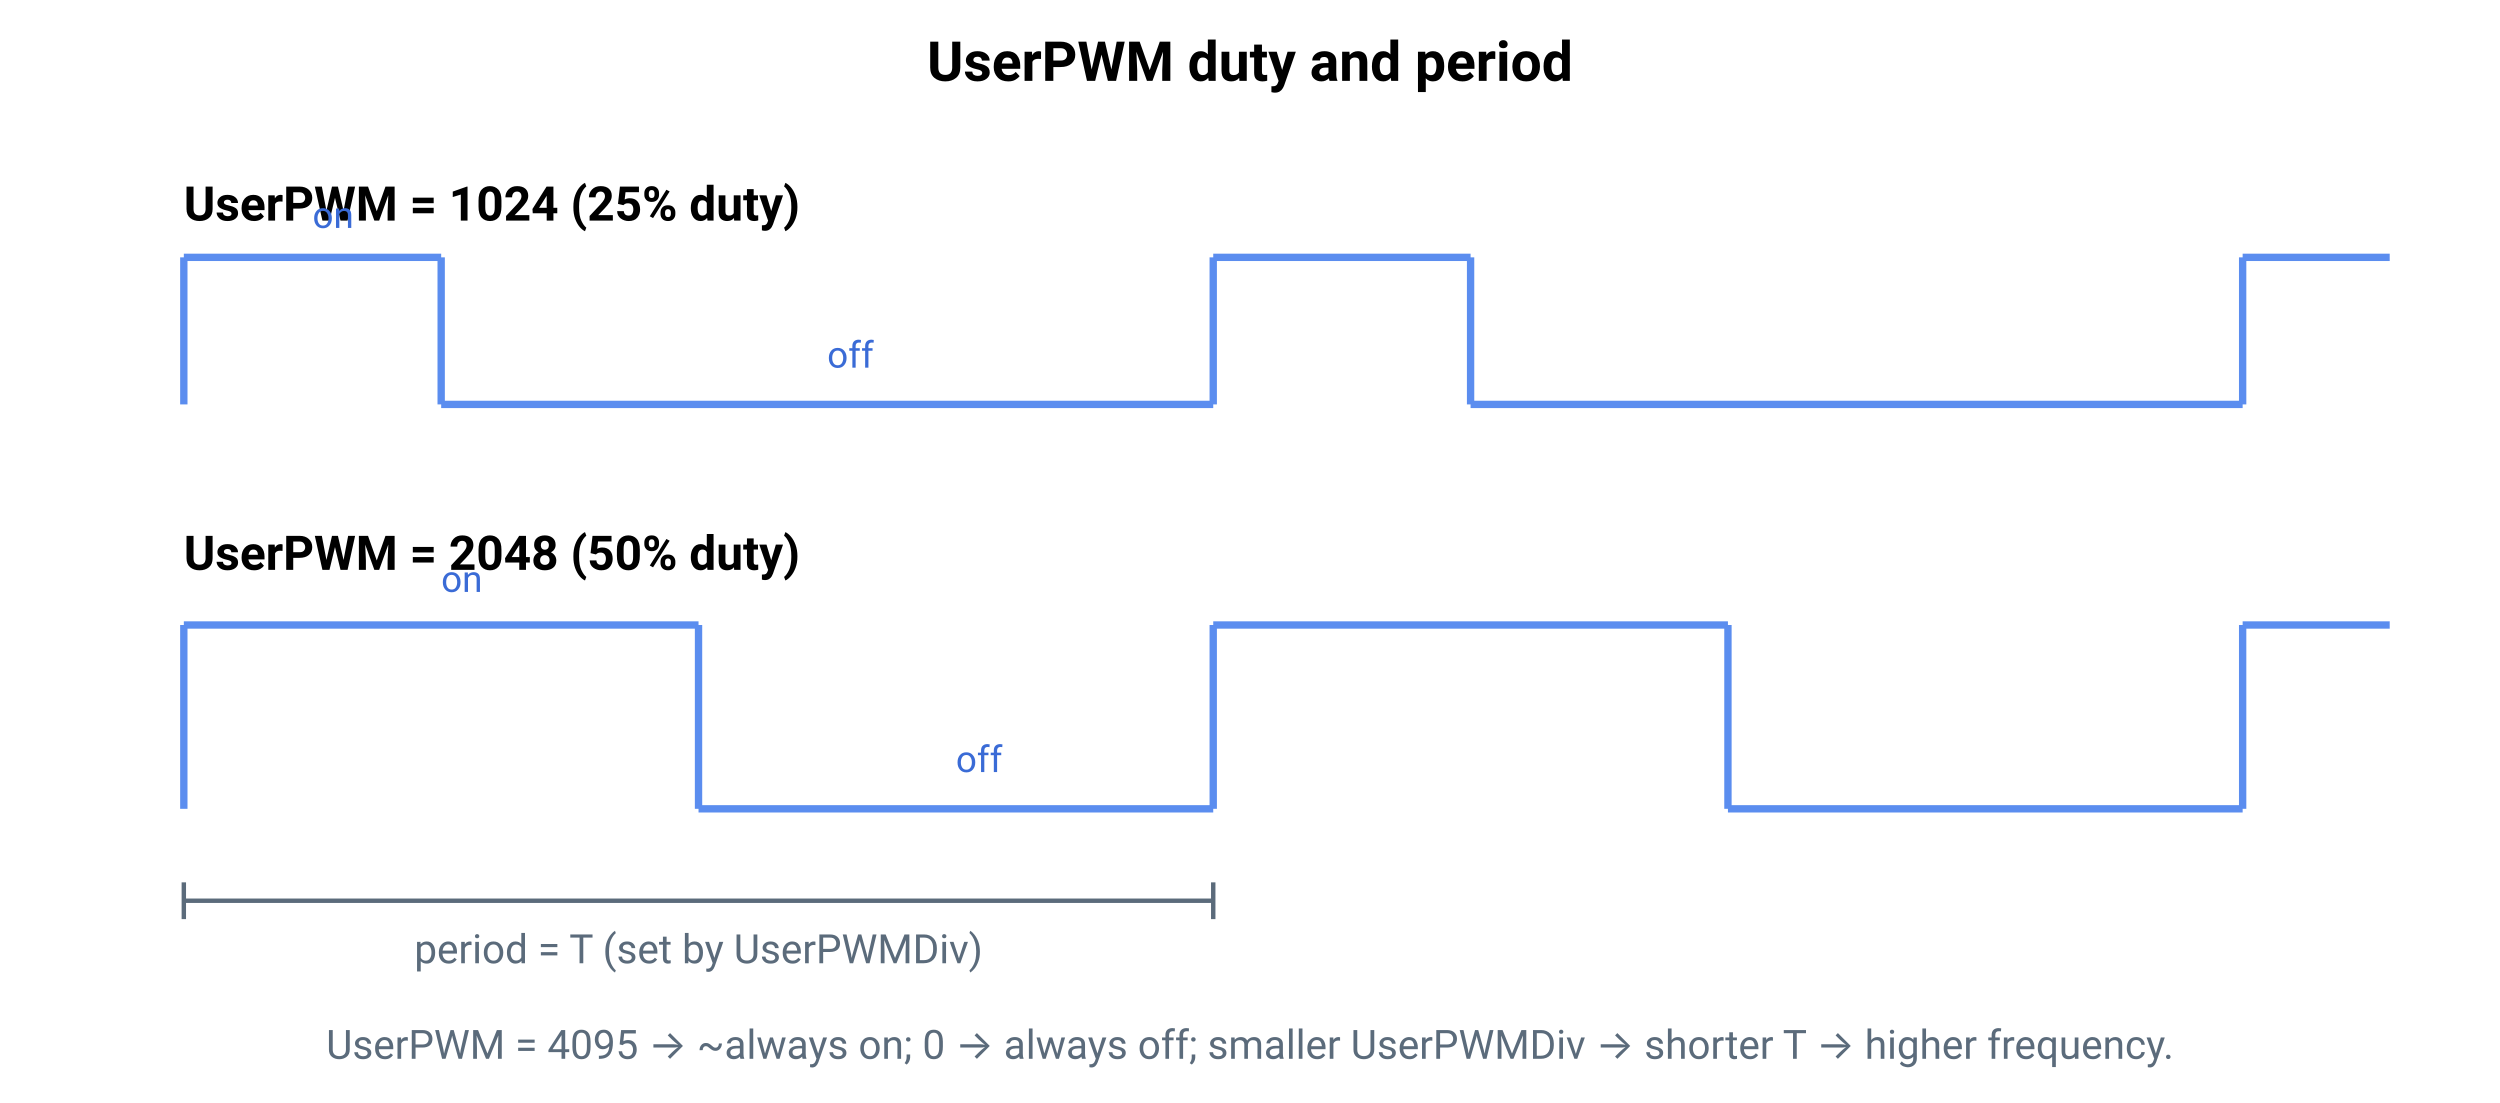
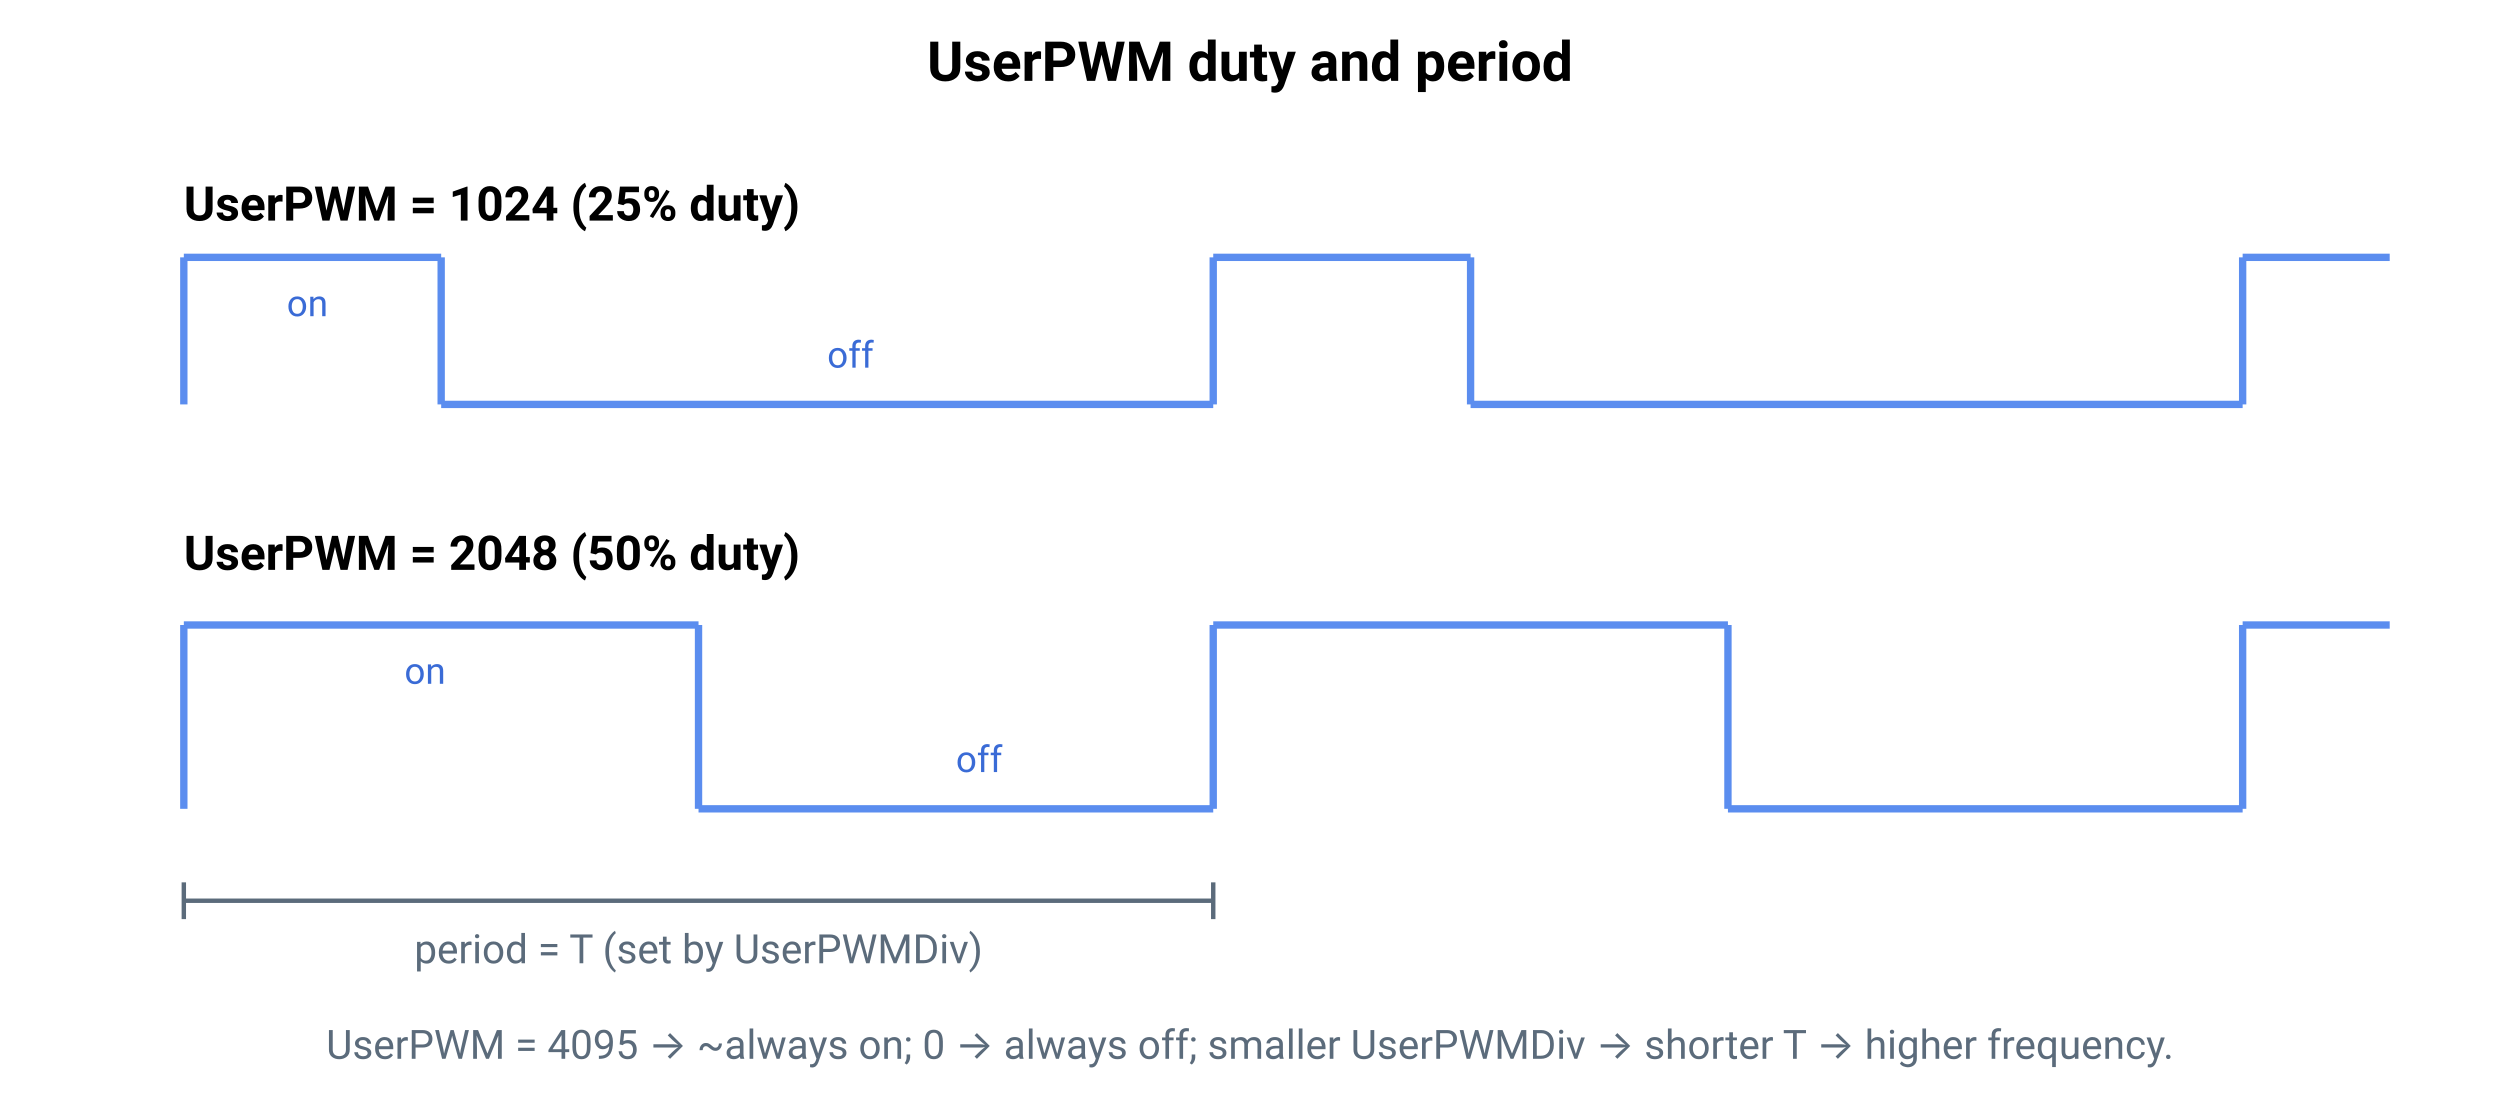
<svg xmlns="http://www.w3.org/2000/svg" width="680" height="300" viewBox="0 0 680 300" role="img" aria-label="UserPWM duty cycle examples. Two pulse-width-modulated traces shown: UserPWM = 1024 produces 25% duty, UserPWM = 2048 produces 50% duty. The period T is set by UserPWMDiv; UserPWM = 4095 is approximately always on, 0 is always off." font-family="-apple-system,Segoe UI,Roboto,sans-serif" font-size="13">
  <defs>
    <marker id="arrow" markerWidth="8" markerHeight="8" refX="6" refY="3" orient="auto">
      <path d="M0,0 L6,3 L0,6 Z" fill="#5b6b7b" />
    </marker>
  </defs>
  <text x="340" y="22" text-anchor="middle" font-size="15" font-weight="bold">UserPWM duty and period</text>
  <text x="50" y="60" text-anchor="start" font-weight="bold">UserPWM = 1024  (25% duty)</text>
  <line x1="50" y1="110" x2="50" y2="70" stroke="#5b8def" stroke-width="2" />
  <line x1="50" y1="70" x2="120" y2="70" stroke="#5b8def" stroke-width="2" />
  <line x1="120" y1="70" x2="120" y2="110" stroke="#5b8def" stroke-width="2" />
  <line x1="120" y1="110" x2="330" y2="110" stroke="#5b8def" stroke-width="2" />
  <line x1="330" y1="110" x2="330" y2="70" stroke="#5b8def" stroke-width="2" />
  <line x1="330" y1="70" x2="400" y2="70" stroke="#5b8def" stroke-width="2" />
  <line x1="400" y1="70" x2="400" y2="110" stroke="#5b8def" stroke-width="2" />
  <line x1="400" y1="110" x2="610" y2="110" stroke="#5b8def" stroke-width="2" />
  <line x1="610" y1="110" x2="610" y2="70" stroke="#5b8def" stroke-width="2" />
  <line x1="610" y1="70" x2="650" y2="70" stroke="#5b8def" stroke-width="2" />
  <text x="50" y="155" text-anchor="start" font-weight="bold">UserPWM = 2048  (50% duty)</text>
  <line x1="50" y1="220" x2="50" y2="170" stroke="#5b8def" stroke-width="2" />
  <line x1="50" y1="170" x2="190" y2="170" stroke="#5b8def" stroke-width="2" />
  <line x1="190" y1="170" x2="190" y2="220" stroke="#5b8def" stroke-width="2" />
  <line x1="190" y1="220" x2="330" y2="220" stroke="#5b8def" stroke-width="2" />
  <line x1="330" y1="220" x2="330" y2="170" stroke="#5b8def" stroke-width="2" />
  <line x1="330" y1="170" x2="470" y2="170" stroke="#5b8def" stroke-width="2" />
  <line x1="470" y1="170" x2="470" y2="220" stroke="#5b8def" stroke-width="2" />
  <line x1="470" y1="220" x2="610" y2="220" stroke="#5b8def" stroke-width="2" />
  <line x1="610" y1="220" x2="610" y2="170" stroke="#5b8def" stroke-width="2" />
  <line x1="610" y1="170" x2="650" y2="170" stroke="#5b8def" stroke-width="2" />
  <line x1="50" y1="245" x2="330" y2="245" stroke="#5b6b7b" stroke-width="1.2" />
  <line x1="50" y1="240" x2="50" y2="250" stroke="#5b6b7b" stroke-width="1.2" />
  <line x1="330" y1="240" x2="330" y2="250" stroke="#5b6b7b" stroke-width="1.2" />
  <text x="190" y="262" text-anchor="middle" font-size="11" fill="#5b6b7b">period = T (set by UserPWMDiv)</text>
-   <text x="85" y="62" font-size="10" fill="#3a6bd6">on</text>
+   <text x="78" y="86" font-size="10" fill="#3a6bd6">on</text>
  <text x="225" y="100" font-size="10" fill="#3a6bd6">off</text>
-   <text x="120" y="161" font-size="10" fill="#3a6bd6">on</text>
+   <text x="110" y="186" font-size="10" fill="#3a6bd6">on</text>
  <text x="260" y="210" font-size="10" fill="#3a6bd6">off</text>
  <text x="340" y="288" text-anchor="middle" font-size="11" fill="#5b6b7b">UserPWM = 4095 → ~always on; 0 → always off; smaller UserPWMDiv → shorter T → higher frequency.</text>
</svg>
